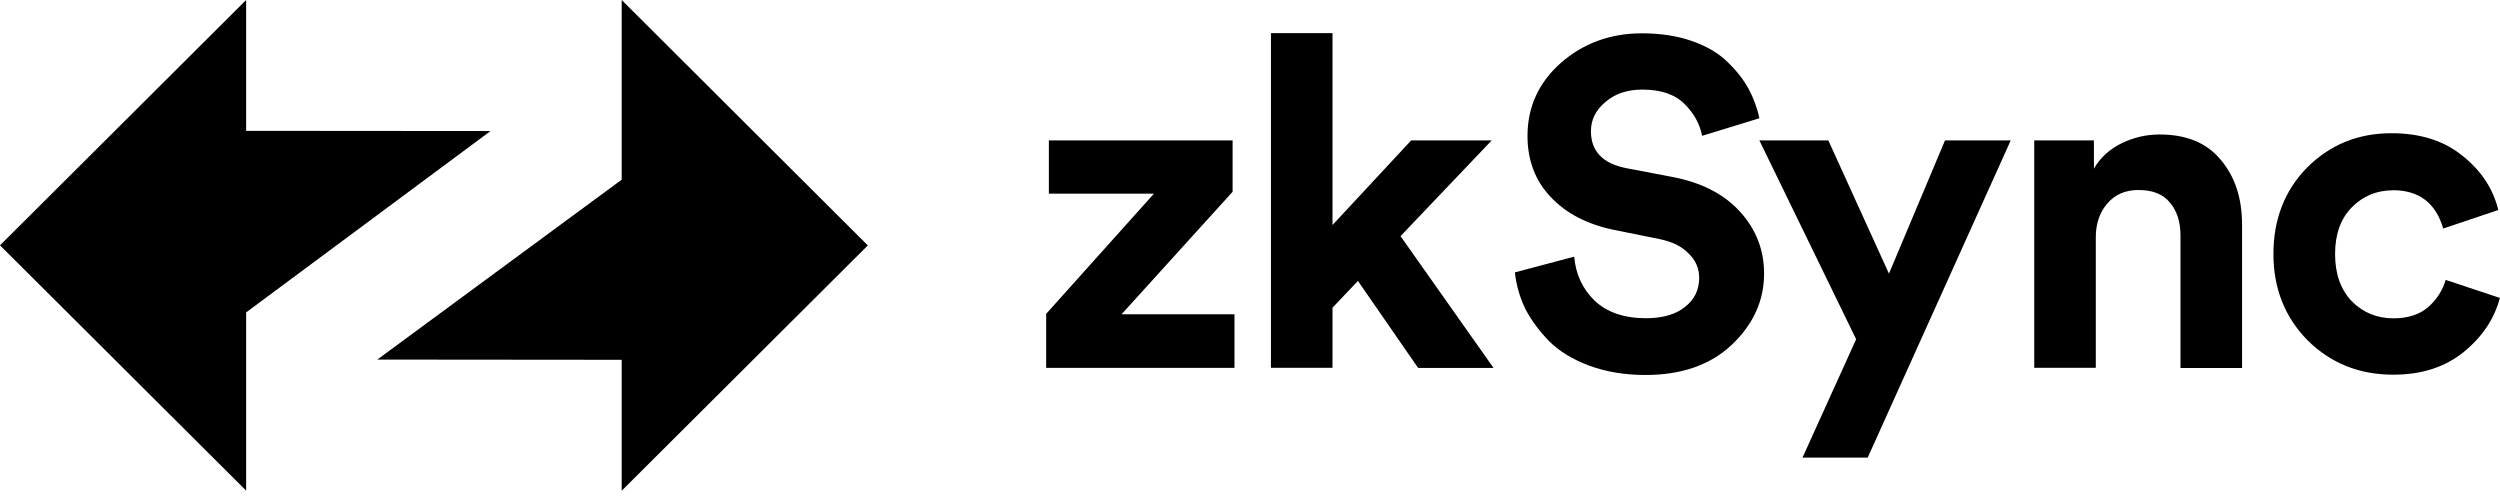
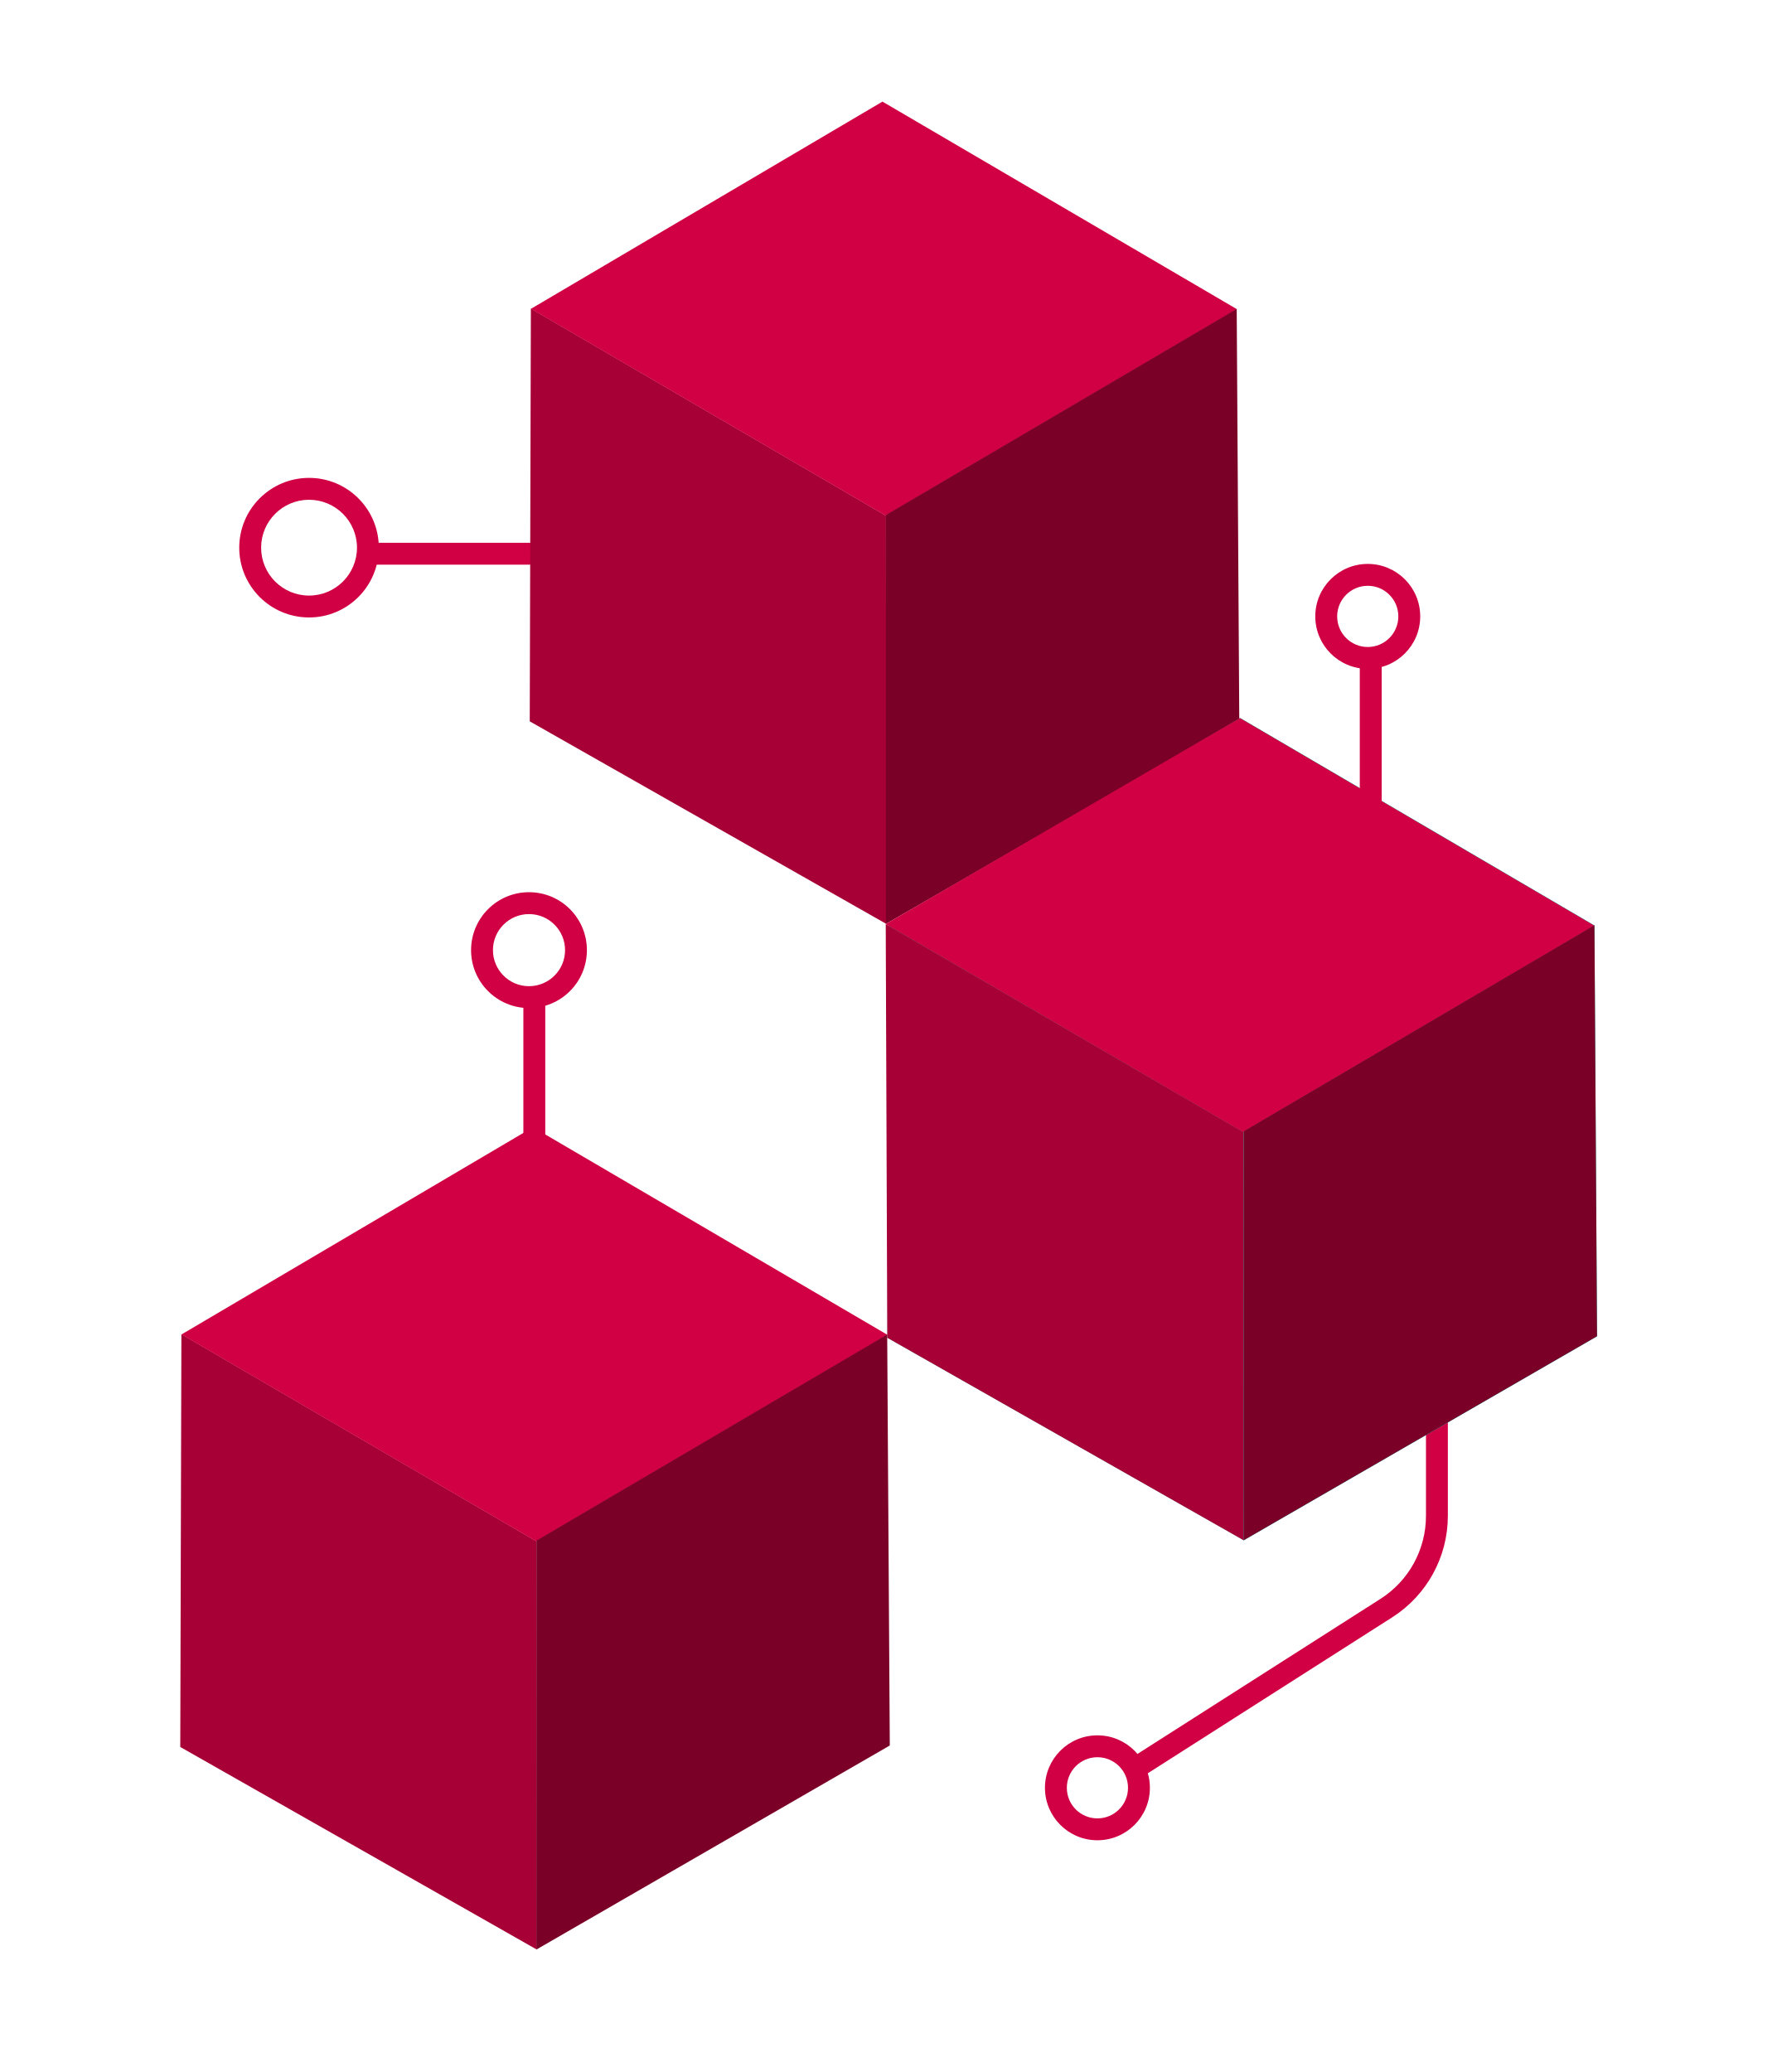
- <svg xmlns="http://www.w3.org/2000/svg" width="125" height="25" viewBox="0 0 125 25" fill="none">
-   <path fill-rule="evenodd" clip-rule="evenodd" d="M43.391 12.271L31.084 0V8.984L18.865 17.979L31.084 17.99V24.537L43.391 12.271Z" fill="#000" />
-   <path fill-rule="evenodd" clip-rule="evenodd" d="M0 12.266L12.307 24.531V15.62L24.526 6.552L12.307 6.542V0L0 12.266Z" fill="#000" />
-   <path d="M61.73 18.395H52.308V15.692L57.698 9.682H52.443V7.021H61.63V9.588L56.078 15.713H61.724V18.395H61.73Z" fill="#000" />
-   <path d="M74.584 7.021L70.026 11.807L74.677 18.396H70.906L67.896 14.047L66.625 15.385V18.391H63.547V1.656H66.625V11.25L70.558 7.021H74.584Z" fill="#000" />
-   <path d="M87.974 5.911L85.105 6.791C84.995 6.208 84.704 5.671 84.224 5.197C83.745 4.718 83.042 4.479 82.12 4.479C81.365 4.479 80.745 4.687 80.266 5.104C79.787 5.505 79.547 5.989 79.547 6.562C79.547 7.562 80.141 8.182 81.329 8.411L83.62 8.848C85.073 9.124 86.198 9.702 87 10.583C87.802 11.463 88.204 12.494 88.204 13.682C88.204 15.036 87.662 16.223 86.584 17.244C85.521 18.244 84.084 18.749 82.276 18.749C81.24 18.749 80.308 18.593 79.474 18.286C78.641 17.979 77.969 17.567 77.459 17.062C76.948 16.536 76.547 15.989 76.255 15.421C75.98 14.838 75.808 14.234 75.745 13.619L78.709 12.833C78.787 13.713 79.125 14.442 79.73 15.031C80.344 15.614 81.204 15.911 82.297 15.911C83.13 15.911 83.776 15.723 84.24 15.354C84.719 14.984 84.959 14.499 84.959 13.895C84.959 13.416 84.782 13.01 84.427 12.671C84.089 12.317 83.599 12.078 82.969 11.953L80.677 11.489C79.349 11.213 78.302 10.666 77.532 9.848C76.761 9.031 76.375 8.015 76.375 6.796C76.375 5.348 76.933 4.13 78.042 3.145C79.167 2.161 80.521 1.666 82.094 1.666C83.037 1.666 83.875 1.796 84.615 2.057C85.355 2.317 85.948 2.671 86.396 3.119C86.844 3.551 87.193 3.999 87.438 4.458C87.683 4.921 87.865 5.406 87.969 5.916L87.974 5.911Z" fill="#000" />
-   <path d="M93.391 22.88H90.125L92.807 16.963L87.969 7.021H91.417L94.448 13.682L97.25 7.021H100.536L93.385 22.88H93.391Z" fill="#000" />
-   <path d="M104.79 11.849V18.39H101.712V7.021H104.696V8.432C105.019 7.875 105.483 7.453 106.087 7.161C106.691 6.869 107.321 6.724 107.983 6.724C109.327 6.724 110.342 7.146 111.04 7.994C111.748 8.828 112.103 9.906 112.103 11.234V18.401H109.024V11.765C109.024 11.088 108.847 10.541 108.493 10.125C108.155 9.708 107.629 9.5 106.92 9.5C106.274 9.5 105.754 9.724 105.368 10.171C104.983 10.62 104.79 11.182 104.79 11.859V11.849Z" fill="#000" />
-   <path d="M119.65 9.515C118.832 9.515 118.145 9.802 117.588 10.37C117.03 10.937 116.754 11.718 116.754 12.703C116.754 13.687 117.03 14.474 117.588 15.062C118.16 15.635 118.853 15.916 119.671 15.916C120.395 15.916 120.973 15.729 121.405 15.359C121.838 14.974 122.129 14.521 122.285 13.995L124.994 14.896C124.718 15.942 124.114 16.843 123.187 17.599C122.259 18.354 121.088 18.734 119.666 18.734C117.968 18.734 116.541 18.166 115.384 17.02C114.244 15.864 113.671 14.421 113.671 12.698C113.671 10.974 114.233 9.515 115.358 8.375C116.499 7.234 117.905 6.661 119.572 6.661C121.025 6.661 122.213 7.041 123.134 7.797C124.062 8.536 124.655 9.437 124.916 10.5L122.16 11.427C121.791 10.146 120.947 9.51 119.64 9.51L119.65 9.515Z" fill="#000" />
+ <svg xmlns="http://www.w3.org/2000/svg" width="43" height="50" viewBox="0 0 43 50" fill="none">
+   <path fill-rule="evenodd" clip-rule="evenodd" d="M27.219 42.47L33.312 38.582C33.996 38.146 34.409 37.391 34.409 36.58L34.409 32.954L34.937 32.954L34.937 36.58C34.937 37.571 34.431 38.494 33.596 39.027L27.503 42.915L27.219 42.47Z" fill="#D10045" />
+   <path fill-rule="evenodd" clip-rule="evenodd" d="M8.631 13.098L15.531 13.098L15.531 13.626L8.631 13.626L8.631 13.098Z" fill="#D10045" />
+   <path d="M21.383 22.293L12.783 17.407L12.81 7.445L21.379 12.444L21.383 22.293Z" fill="#A70037" />
+   <path d="M29.849 7.462L21.371 12.442L12.814 7.451L21.294 2.452L29.849 7.462Z" fill="#D10045" />
+   <path d="M29.904 17.372L21.376 22.296L21.377 12.428L29.842 7.455L29.904 17.372Z" fill="#7A0027" />
+   <path d="M30.015 37.168L21.416 32.282L21.443 22.32L30.012 27.319L30.015 37.168Z" fill="url(#paint0_linear_971_2804)" />
+   <path d="M38.482 22.337L30.004 27.317L21.447 22.326L29.927 17.327L38.482 22.337Z" fill="url(#paint1_linear_971_2804)" />
+   <path d="M38.537 32.247L30.009 37.171L30.01 27.303L38.474 22.33L38.537 32.247Z" fill="url(#paint2_linear_971_2804)" />
+   <path d="M30.009 37.169L21.41 32.282L21.373 22.3L30.006 27.319L30.009 37.169Z" fill="#A70037" />
+   <path d="M38.475 22.337L29.997 27.318L21.371 22.3L29.92 17.328L38.475 22.337Z" fill="#D10045" />
+   <path d="M38.537 32.246L30.009 37.17L30.01 27.302L38.474 22.329L38.537 32.246Z" fill="#7A0027" />
+   <path d="M12.949 47.043L4.35 42.157L4.377 32.195L12.946 37.194L12.949 47.043Z" fill="#A70037" />
+   <path d="M21.416 32.212L12.937 37.192L4.381 32.201L12.861 27.202L21.416 32.212Z" fill="#D10045" />
+   <path d="M21.471 42.121L12.943 47.045L12.944 37.177L21.408 32.204L21.471 42.121Z" fill="#7A0027" />
+   <path fill-rule="evenodd" clip-rule="evenodd" d="M13.157 23.853L13.157 30.753L12.629 30.753L12.629 23.853L13.157 23.853Z" fill="#D10045" />
+   <path fill-rule="evenodd" clip-rule="evenodd" d="M33.34 15.63L33.34 20.702L32.812 20.702L32.812 15.63L33.34 15.63Z" fill="#D10045" />
+   <path fill-rule="evenodd" clip-rule="evenodd" d="M7.457 14.372C8.096 14.372 8.614 13.855 8.614 13.216C8.614 12.578 8.096 12.06 7.457 12.06C6.819 12.06 6.301 12.578 6.301 13.216C6.301 13.855 6.819 14.372 7.457 14.372ZM7.457 14.9C8.387 14.9 9.141 14.146 9.141 13.216C9.141 12.286 8.387 11.532 7.457 11.532C6.527 11.532 5.773 12.286 5.773 13.216C5.773 14.146 6.527 14.9 7.457 14.9Z" fill="#D10045" />
+   <path fill-rule="evenodd" clip-rule="evenodd" d="M33.004 15.613C33.412 15.613 33.742 15.282 33.742 14.874C33.742 14.467 33.412 14.136 33.004 14.136C32.597 14.136 32.266 14.467 32.266 14.874C32.266 15.282 32.597 15.613 33.004 15.613ZM33.004 16.14C33.703 16.14 34.27 15.574 34.27 14.874C34.27 14.175 33.703 13.608 33.004 13.608C32.305 13.608 31.738 14.175 31.738 14.874C31.738 15.574 32.305 16.14 33.004 16.14Z" fill="#D10045" />
+   <path fill-rule="evenodd" clip-rule="evenodd" d="M26.481 43.88C26.889 43.88 27.219 43.55 27.219 43.142C27.219 42.734 26.889 42.404 26.481 42.404C26.073 42.404 25.743 42.734 25.743 43.142C25.743 43.55 26.073 43.88 26.481 43.88ZM26.481 44.408C27.18 44.408 27.747 43.841 27.747 43.142C27.747 42.443 27.18 41.876 26.481 41.876C25.782 41.876 25.215 42.443 25.215 43.142C25.215 43.841 25.782 44.408 26.481 44.408Z" fill="#D10045" />
+   <path fill-rule="evenodd" clip-rule="evenodd" d="M12.765 23.798C13.245 23.798 13.635 23.408 13.635 22.928C13.635 22.448 13.245 22.058 12.765 22.058C12.284 22.058 11.895 22.448 11.895 22.928C11.895 23.408 12.284 23.798 12.765 23.798ZM12.765 24.326C13.537 24.326 14.162 23.7 14.162 22.928C14.162 22.156 13.537 21.53 12.765 21.53C11.993 21.53 11.367 22.156 11.367 22.928C11.367 23.7 11.993 24.326 12.765 24.326Z" fill="#D10045" />
+   <defs>
+     <linearGradient id="paint0_linear_971_2804" x1="21.407" y1="22.341" x2="29.98" y2="37.189" gradientUnits="userSpaceOnUse">
+       <stop stop-color="#1ABE99" />
+       <stop offset="1" stop-color="#01E3D1" />
+     </linearGradient>
+     <linearGradient id="paint1_linear_971_2804" x1="27.788" y1="18.562" x2="32.133" y2="26.088" gradientUnits="userSpaceOnUse">
+       <stop stop-color="#1ABE99" />
+       <stop offset="1" stop-color="#01E3D1" />
+     </linearGradient>
+     <linearGradient id="paint2_linear_971_2804" x1="32.087" y1="26.018" x2="36.397" y2="33.483" gradientUnits="userSpaceOnUse">
+       <stop stop-color="#1ABE99" />
+       <stop offset="1" stop-color="#01E3D1" />
+     </linearGradient>
+   </defs>
</svg>
